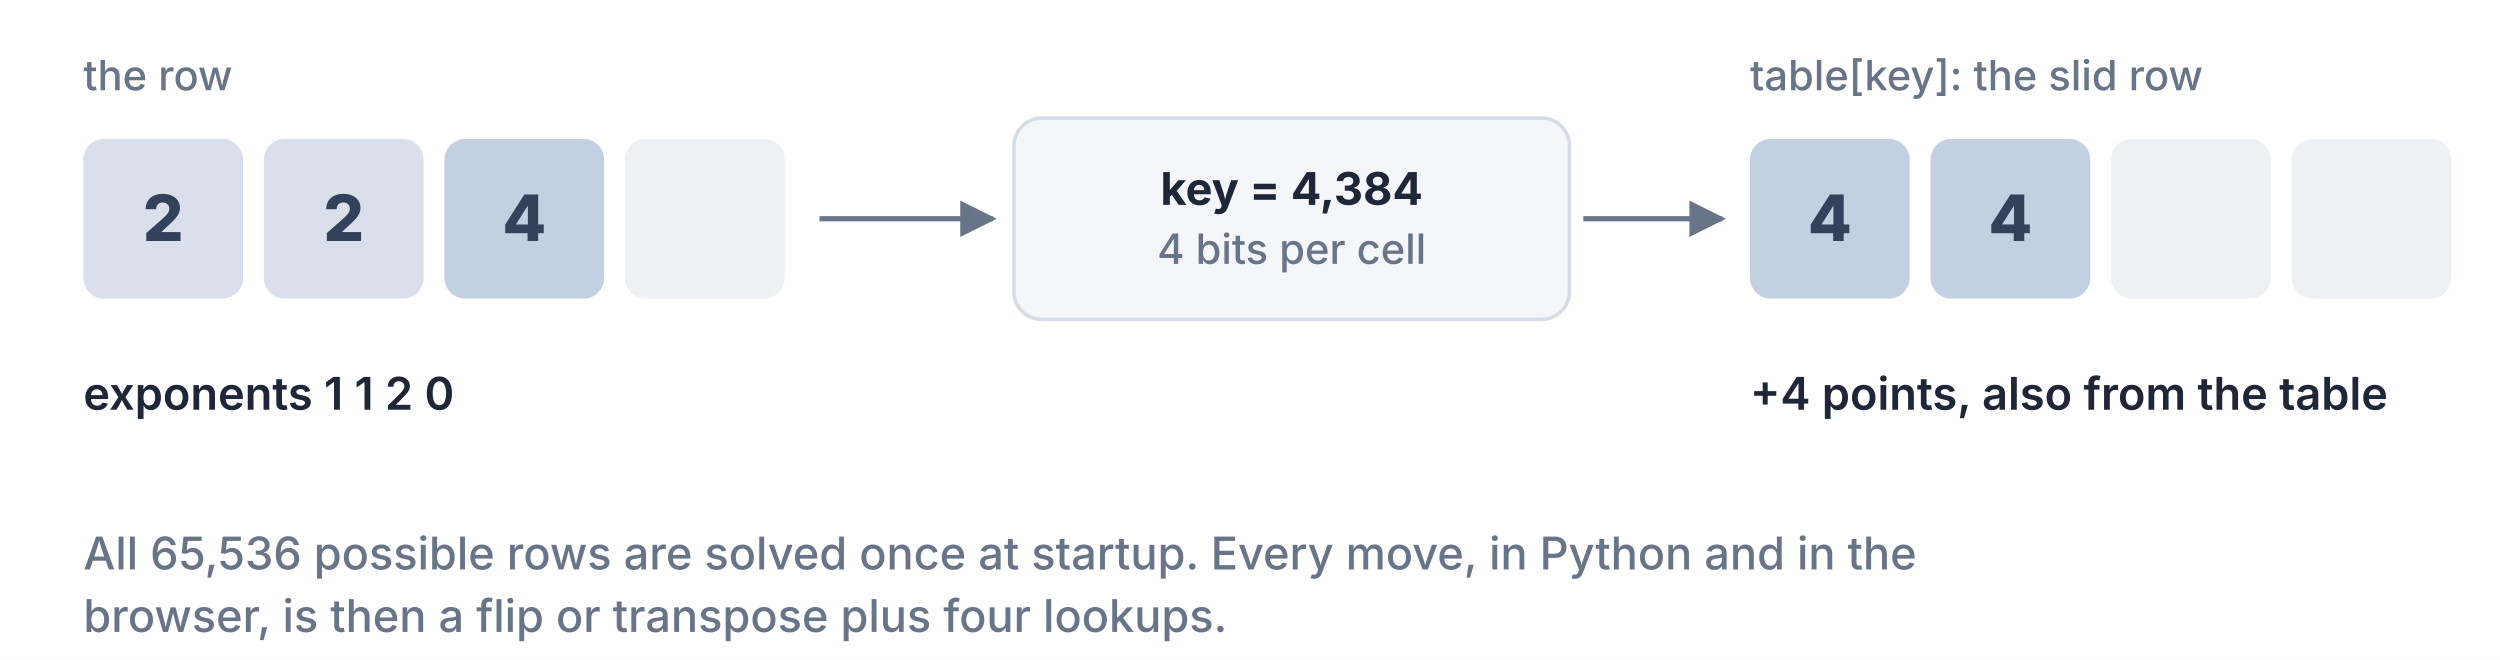
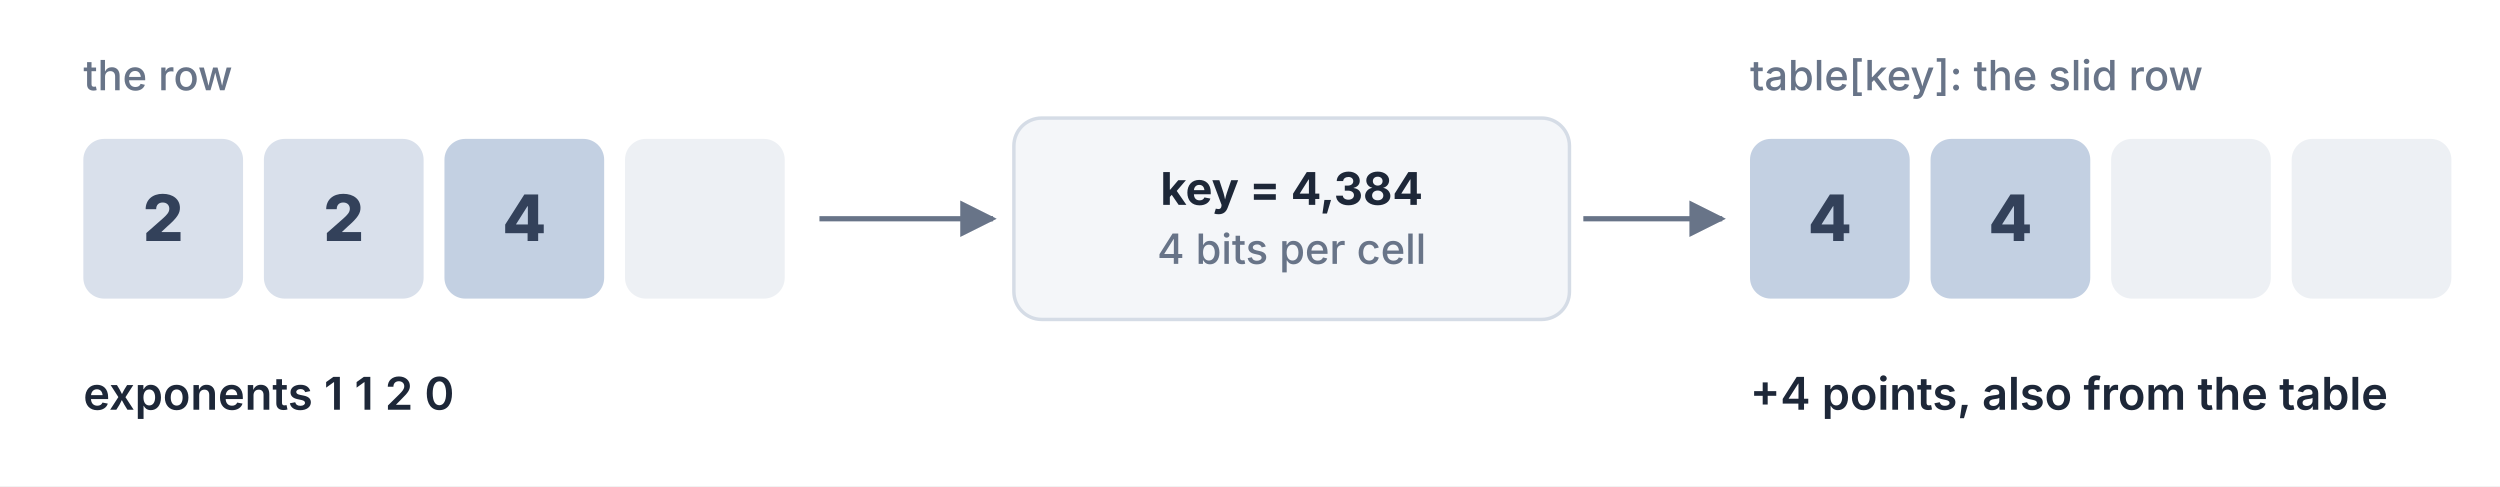
- <svg xmlns="http://www.w3.org/2000/svg" viewBox="0 0 720 190" font-family="Manrope, system-ui, -apple-system, 'Segoe UI', sans-serif">
-   <rect width="720" height="190" fill="#ffffff" />
+ <svg xmlns="http://www.w3.org/2000/svg" viewBox="0 0 720 140" font-family="Manrope, system-ui, -apple-system, 'Segoe UI', sans-serif">
+   <rect width="720" height="140" fill="#ffffff" />
  <defs>
    <marker id="head" viewBox="0 0 10 10" refX="9" refY="5" markerWidth="7" markerHeight="7" orient="auto-start-reverse">
      <path d="M0,0 L10,5 L0,10 z" fill="#687488" />
    </marker>
  </defs>
  <rect x="24" y="40" width="46" height="46" rx="6" fill="#d9e0eb" />
  <text x="47.0" y="69.4" font-size="18.4" fill="#33415a" text-anchor="middle" font-weight="800">2</text>
  <rect x="76" y="40" width="46" height="46" rx="6" fill="#d9e0eb" />
  <text x="99.0" y="69.4" font-size="18.4" fill="#33415a" text-anchor="middle" font-weight="800">2</text>
  <rect x="128" y="40" width="46" height="46" rx="6" fill="#c3d0e2" />
  <text x="151.0" y="69.4" font-size="18.4" fill="#33415a" text-anchor="middle" font-weight="800">4</text>
  <rect x="180" y="40" width="46" height="46" rx="6" fill="#edf0f4" />
  <text x="24.0" y="26.0" font-size="12" fill="#687488" text-anchor="start" font-weight="500">the row</text>
  <text x="24.0" y="118.0" font-size="13" fill="#1d2738" text-anchor="start" font-weight="600">exponents  1  1  2  0</text>
  <line x1="236" y1="63" x2="286" y2="63" stroke="#687488" stroke-width="1.5" marker-end="url(#head)" />
  <rect x="292" y="34" width="160" height="58" rx="8" fill="#f4f6f9" stroke="#d5dce6" />
  <text x="372.0" y="59.0" font-size="13" fill="#1d2738" text-anchor="middle" font-weight="700">key = 4,384</text>
  <text x="372.0" y="76.0" font-size="12" fill="#687488" text-anchor="middle" font-weight="500">4 bits per cell</text>
  <line x1="456" y1="63" x2="496" y2="63" stroke="#687488" stroke-width="1.5" marker-end="url(#head)" />
  <rect x="504" y="40" width="46" height="46" rx="6" fill="#c3d0e2" />
  <text x="527.0" y="69.4" font-size="18.4" fill="#33415a" text-anchor="middle" font-weight="800">4</text>
  <rect x="556" y="40" width="46" height="46" rx="6" fill="#c3d0e2" />
  <text x="579.0" y="69.4" font-size="18.4" fill="#33415a" text-anchor="middle" font-weight="800">4</text>
  <rect x="608" y="40" width="46" height="46" rx="6" fill="#edf0f4" />
  <rect x="660" y="40" width="46" height="46" rx="6" fill="#edf0f4" />
  <text x="504.0" y="26.0" font-size="12" fill="#687488" text-anchor="start" font-weight="500">table[key]: the slid row</text>
  <text x="504.0" y="118.0" font-size="13" fill="#1d2738" text-anchor="start" font-weight="600">+4 points, also from the table</text>
-   <text x="24.0" y="164.0" font-size="13" fill="#687488" text-anchor="start" font-weight="500">All 65,536 possible rows are solved once at startup. Every move, in Python and in the</text>
-   <text x="24.0" y="182.0" font-size="13" fill="#687488" text-anchor="start" font-weight="500">browser, is then a flip or transpose plus four lookups.</text>
</svg>
